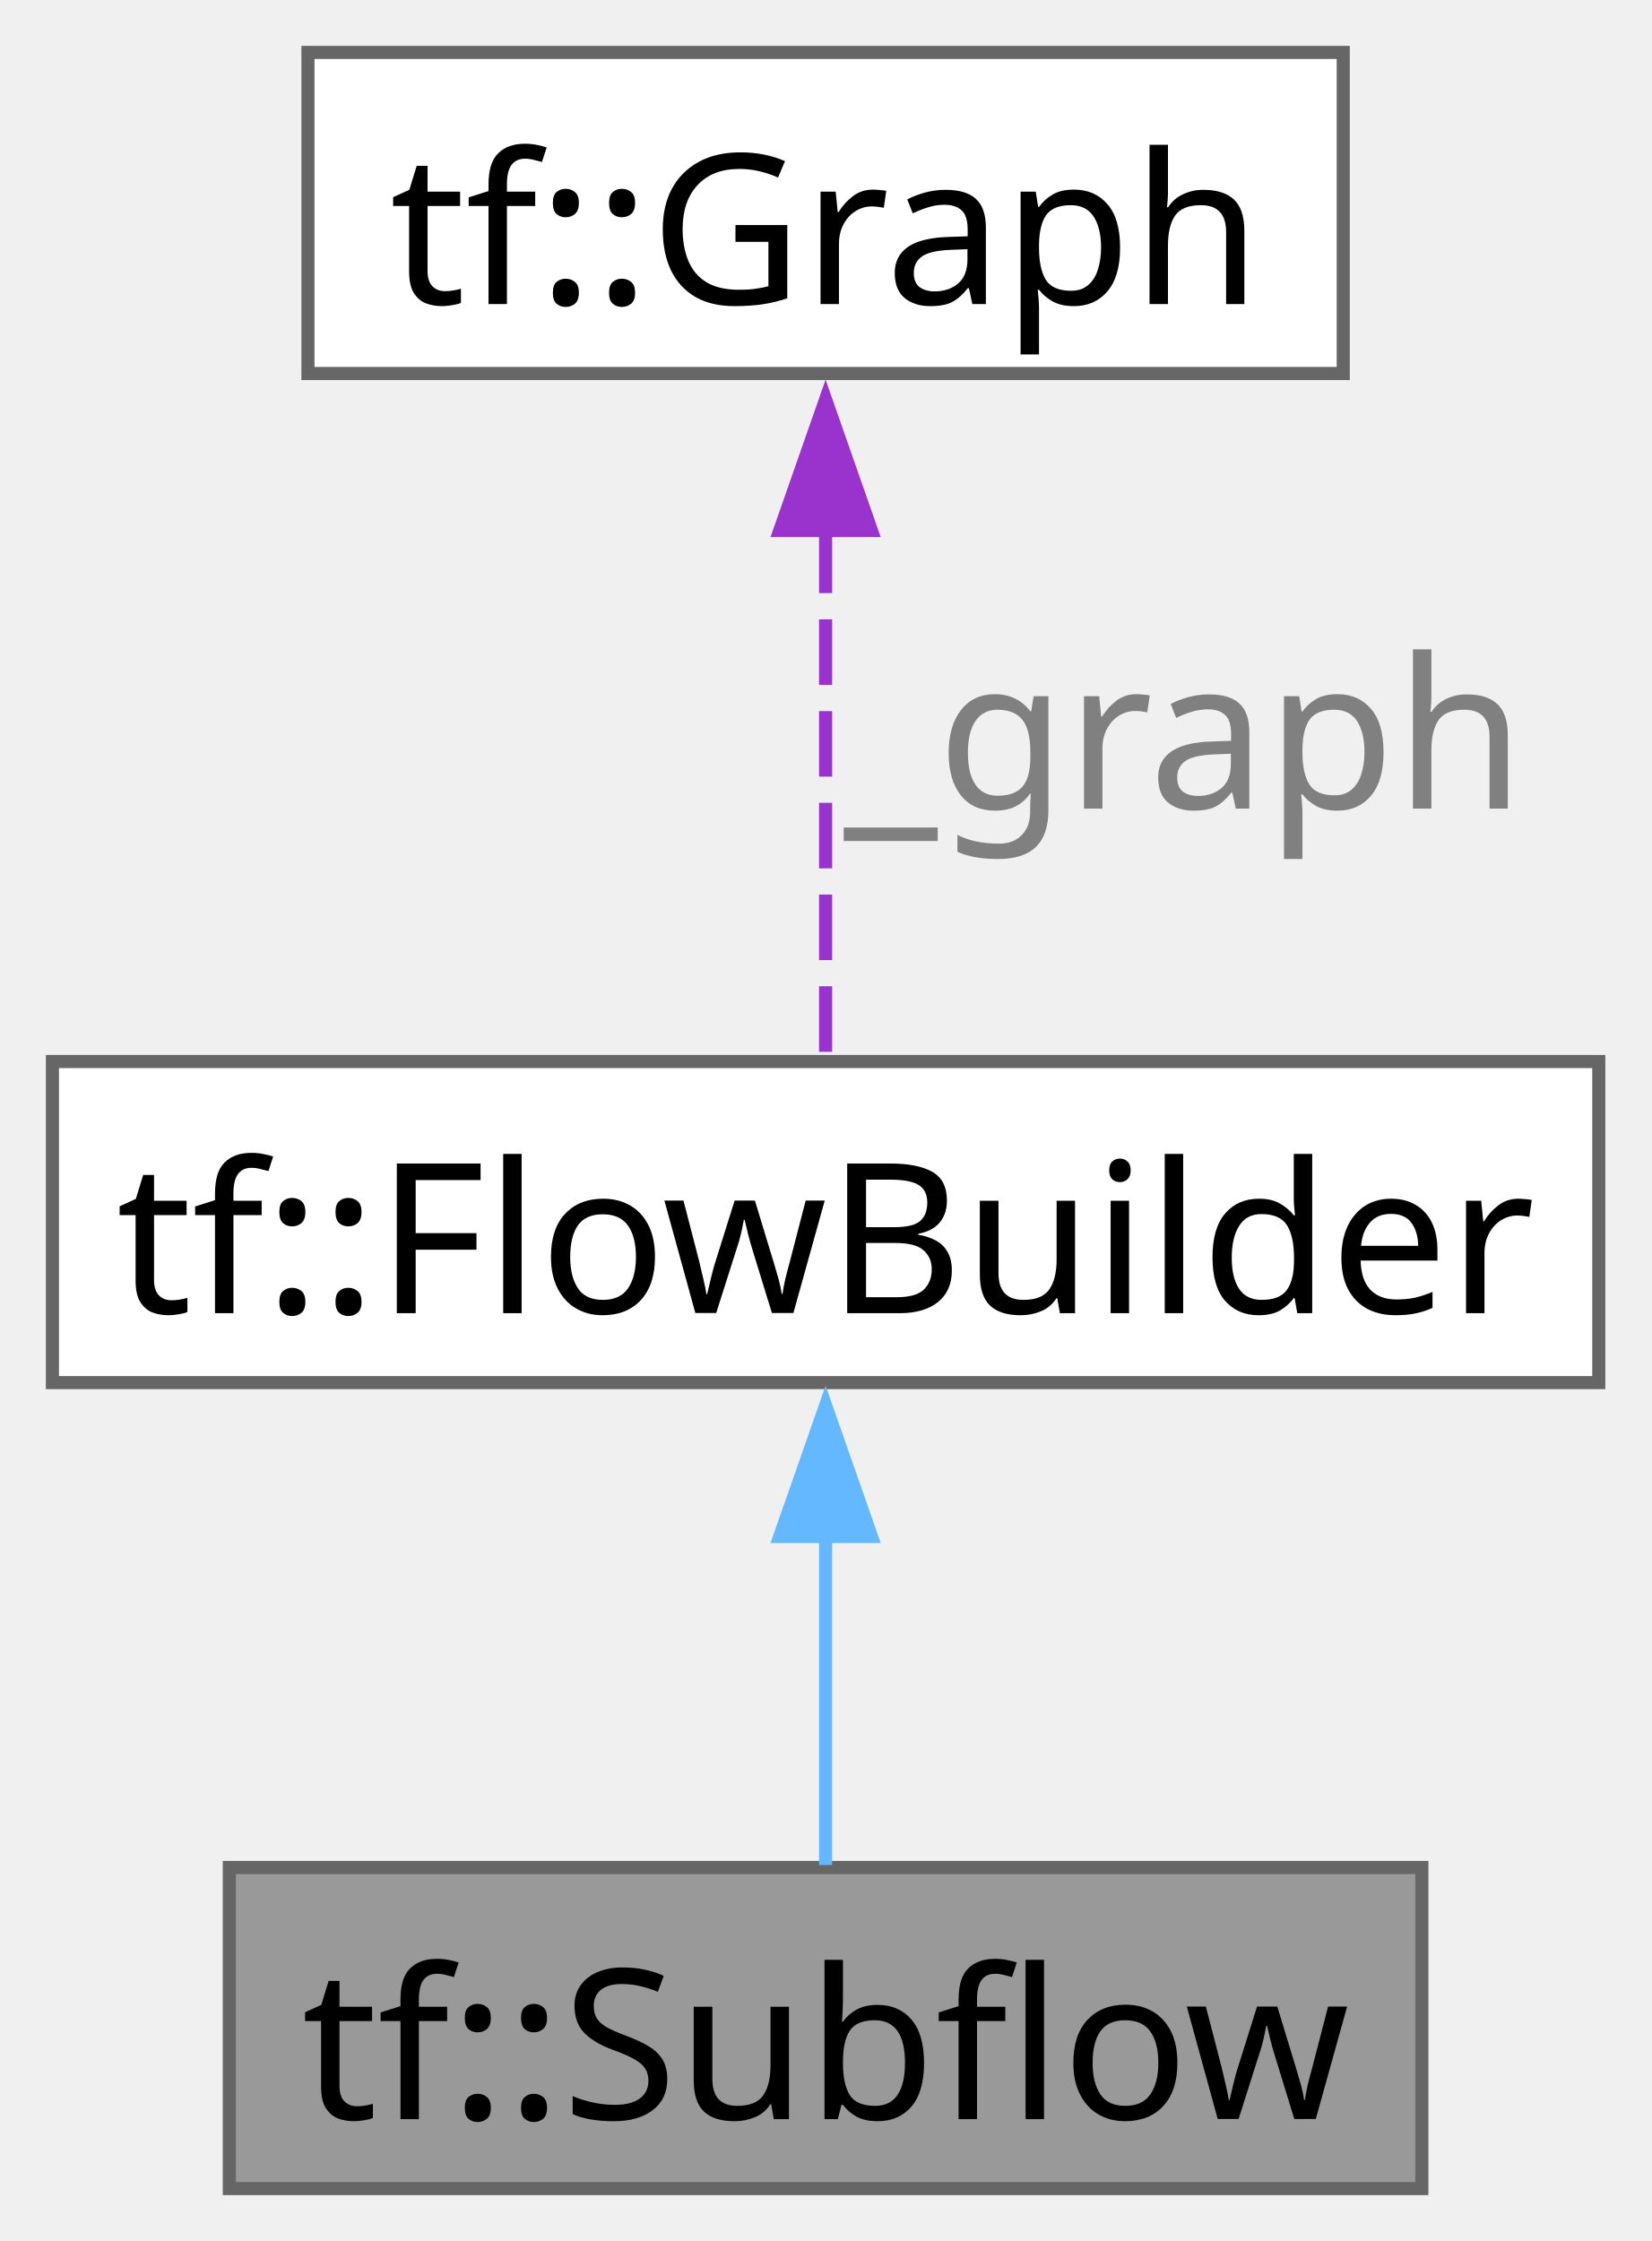
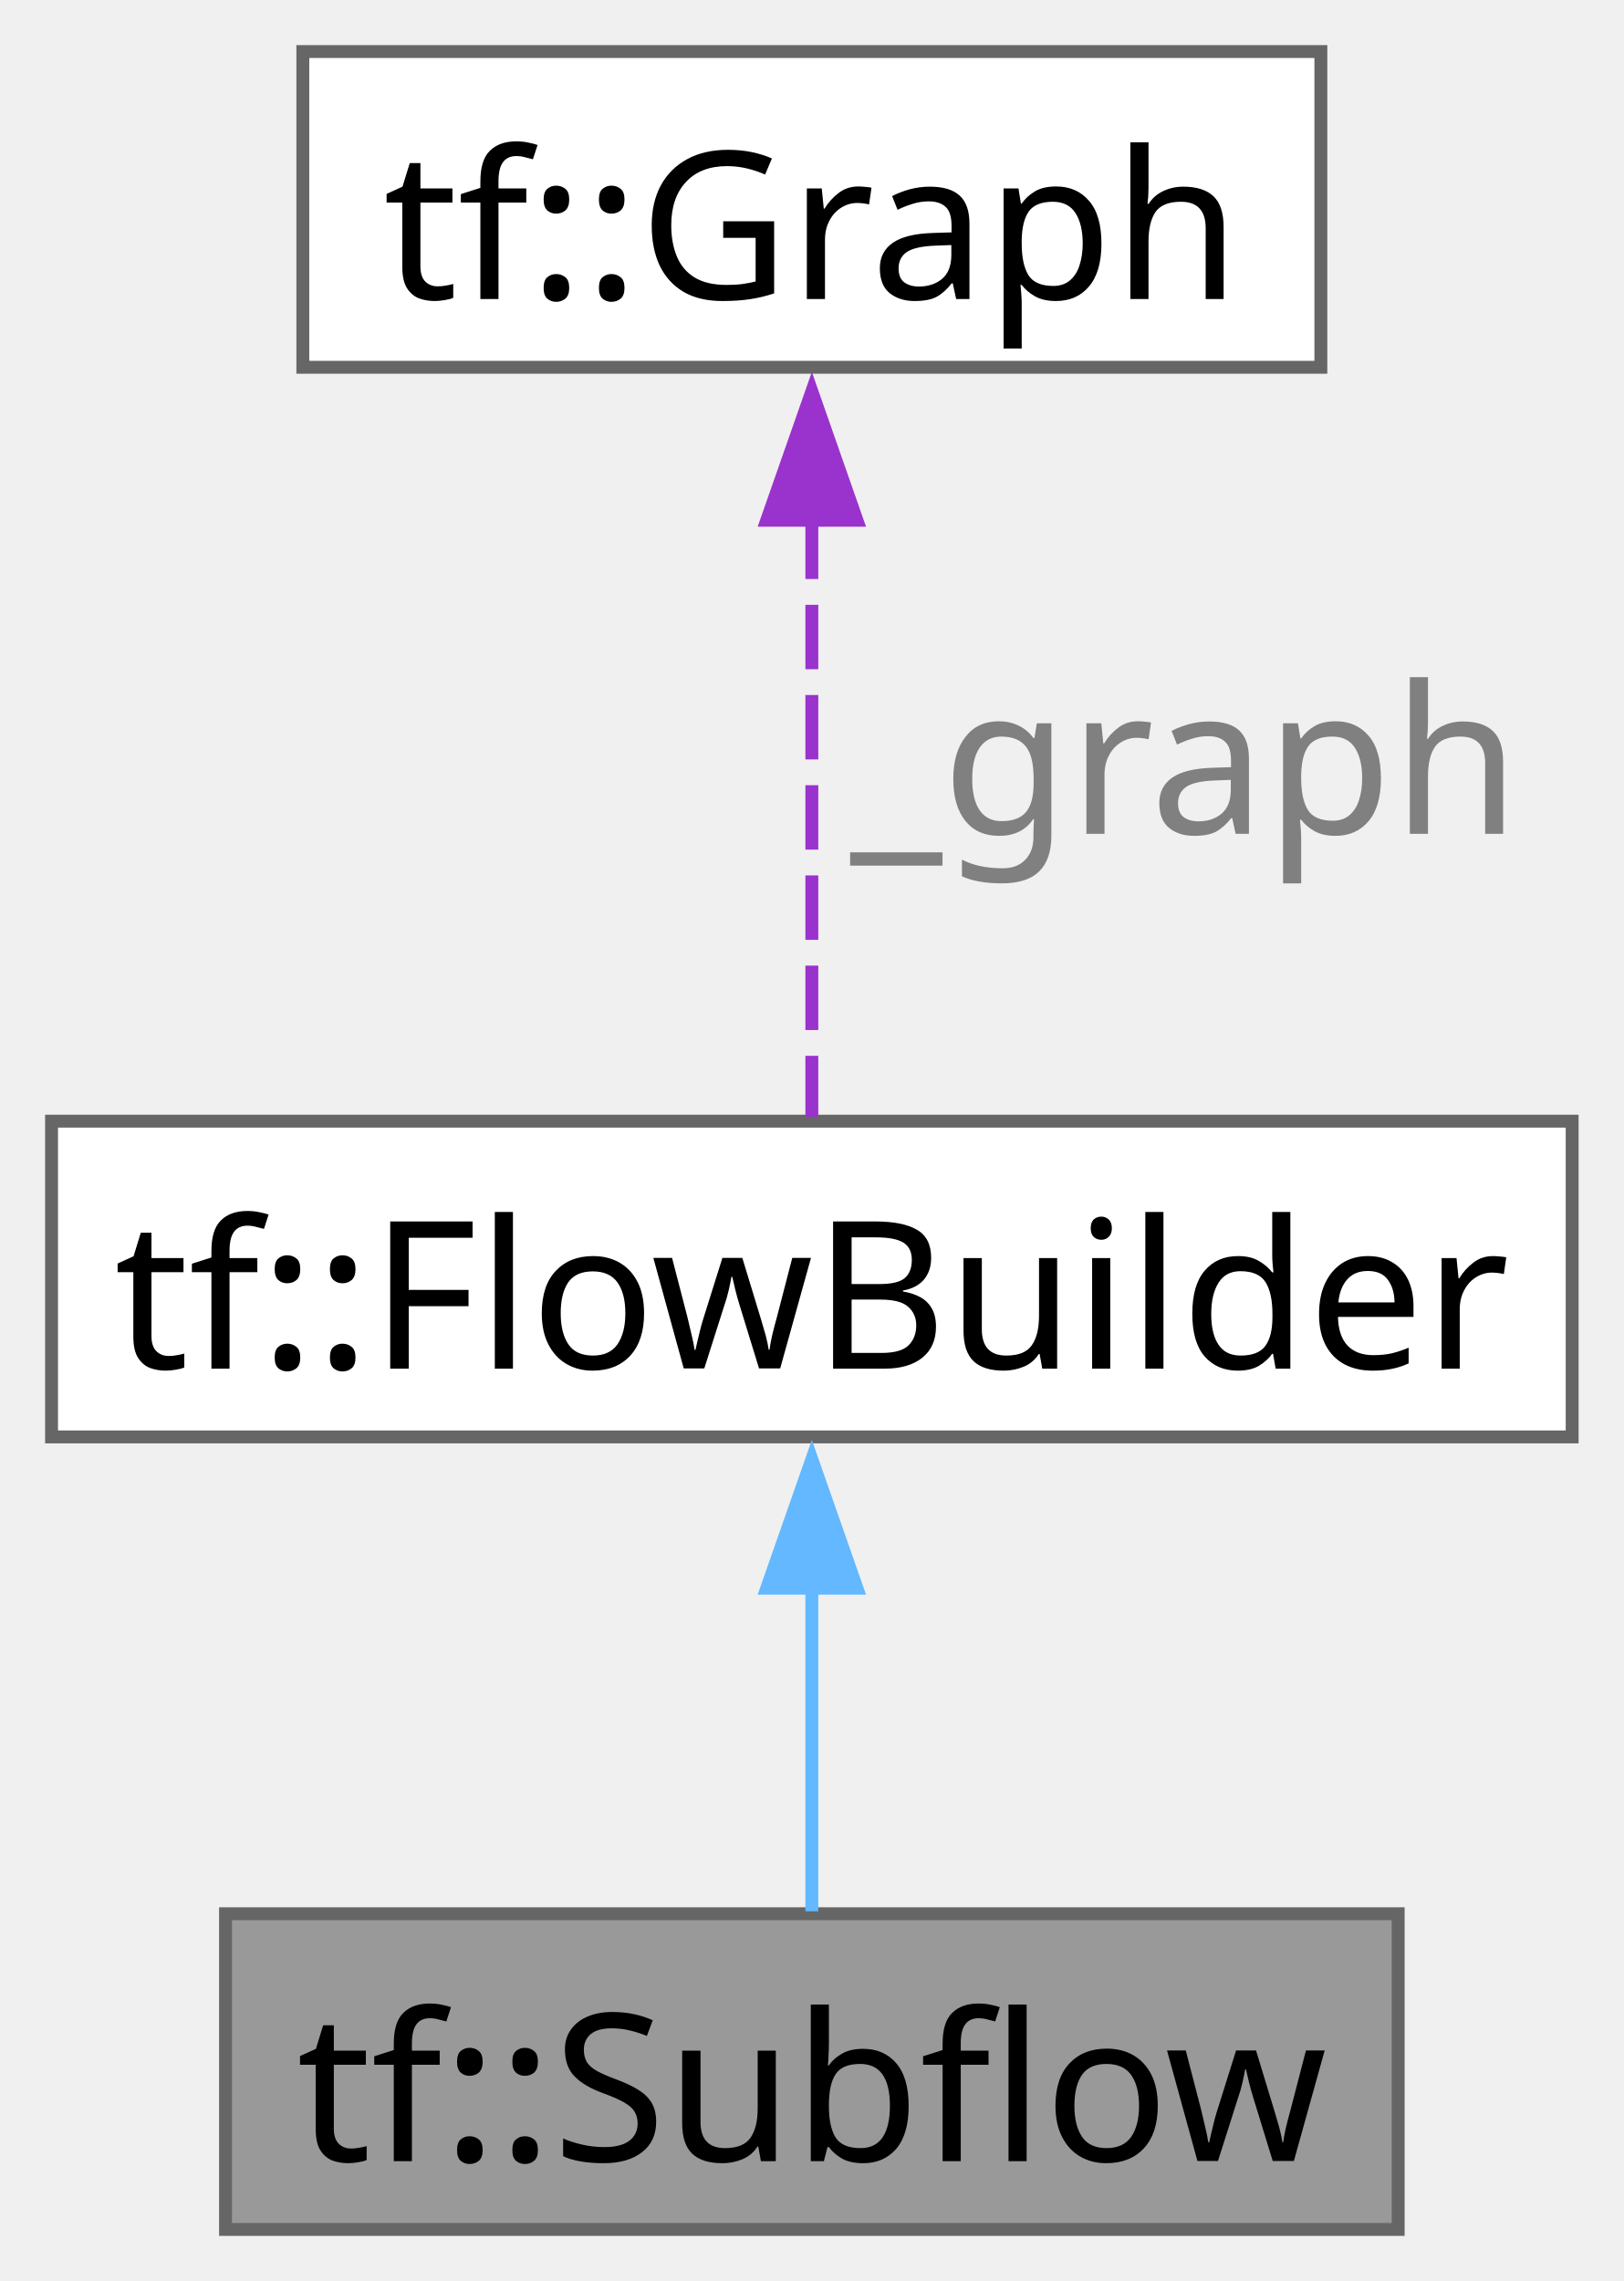
- <svg xmlns="http://www.w3.org/2000/svg" xmlns:xlink="http://www.w3.org/1999/xlink" width="126pt" height="171pt" viewBox="0.00 0.00 126.00 171.00">
-   <g id="graph0" class="graph" transform="scale(1 1) rotate(0) translate(4 167)">
+ <svg xmlns="http://www.w3.org/2000/svg" xmlns:xlink="http://www.w3.org/1999/xlink" width="126pt" height="177pt" viewBox="0.00 0.00 126.00 177.00">
+   <g id="graph0" class="graph" transform="scale(1 1) rotate(0) translate(4 173)">
    <g id="Node000001" class="node">
      <g id="a_Node000001">
        <a xlink:title="class to construct a subflow graph from the execution of a dynamic task">
          <polygon fill="#999999" stroke="#666666" points="104.5,-24.5 13.5,-24.5 13.5,0 104.5,0 104.5,-24.5" />
          <text text-anchor="middle" x="59" y="-5.3" font-family="SourceSansPro" font-size="16.00">tf::Subflow</text>
        </a>
      </g>
    </g>
    <g id="Node000002" class="node">
      <g id="a_Node000002">
        <a xlink:href="classtf_1_1FlowBuilder.html" target="_top" xlink:title="class to build a task dependency graph">
          <polygon fill="white" stroke="#666666" points="118,-86 0,-86 0,-61.5 118,-61.5 118,-86" />
          <text text-anchor="middle" x="59" y="-66.8" font-family="SourceSansPro" font-size="16.00">tf::FlowBuilder</text>
        </a>
      </g>
    </g>
    <g id="edge1_Node000001_Node000002" class="edge">
      <g id="a_edge1_Node000001_Node000002">
        <a xlink:title=" ">
          <path fill="none" stroke="#63b8ff" d="M59,-49.94C59,-41.31 59,-31.84 59,-24.69" />
          <polygon fill="#63b8ff" stroke="#63b8ff" points="55.5,-49.76 59,-59.76 62.5,-49.76 55.5,-49.76" />
        </a>
      </g>
    </g>
    <g id="Node000003" class="node">
      <g id="a_Node000003">
        <a xlink:href="classtf_1_1Graph.html" target="_top" xlink:title="class to create a graph object">
-           <polygon fill="white" stroke="#666666" points="98.5,-163 19.5,-163 19.5,-138.5 98.5,-138.5 98.5,-163" />
-           <text text-anchor="middle" x="59" y="-143.8" font-family="SourceSansPro" font-size="16.00">tf::Graph</text>
+           <polygon fill="white" stroke="#666666" points="98.5,-169 19.5,-169 19.5,-144.5 98.5,-144.5 98.5,-169" />
+           <text text-anchor="middle" x="59" y="-149.8" font-family="SourceSansPro" font-size="16.00">tf::Graph</text>
        </a>
      </g>
    </g>
    <g id="edge2_Node000002_Node000003" class="edge">
      <g id="a_edge2_Node000002_Node000003">
        <a xlink:title=" ">
-           <path fill="none" stroke="#9a32cd" stroke-dasharray="5,2" d="M59,-126.74C59,-113.28 59,-96.88 59,-86.14" />
-           <polygon fill="#9a32cd" stroke="#9a32cd" points="55.5,-126.52 59,-136.52 62.5,-126.52 55.5,-126.52" />
+           <path fill="none" stroke="#9a32cd" stroke-dasharray="5,2" d="M59,-133.07C59,-117.86 59,-98.48 59,-86.33" />
+           <polygon fill="#9a32cd" stroke="#9a32cd" points="55.5,-132.63 59,-142.63 62.5,-132.63 55.5,-132.63" />
        </a>
      </g>
-       <text text-anchor="middle" x="86.38" y="-105.3" font-family="SourceSansPro" font-size="16.00" fill="grey"> _graph</text>
+       <text text-anchor="start" x="62" y="-108.3" font-family="SourceSansPro" font-size="16.00" fill="grey">_graph</text>
    </g>
  </g>
</svg>
